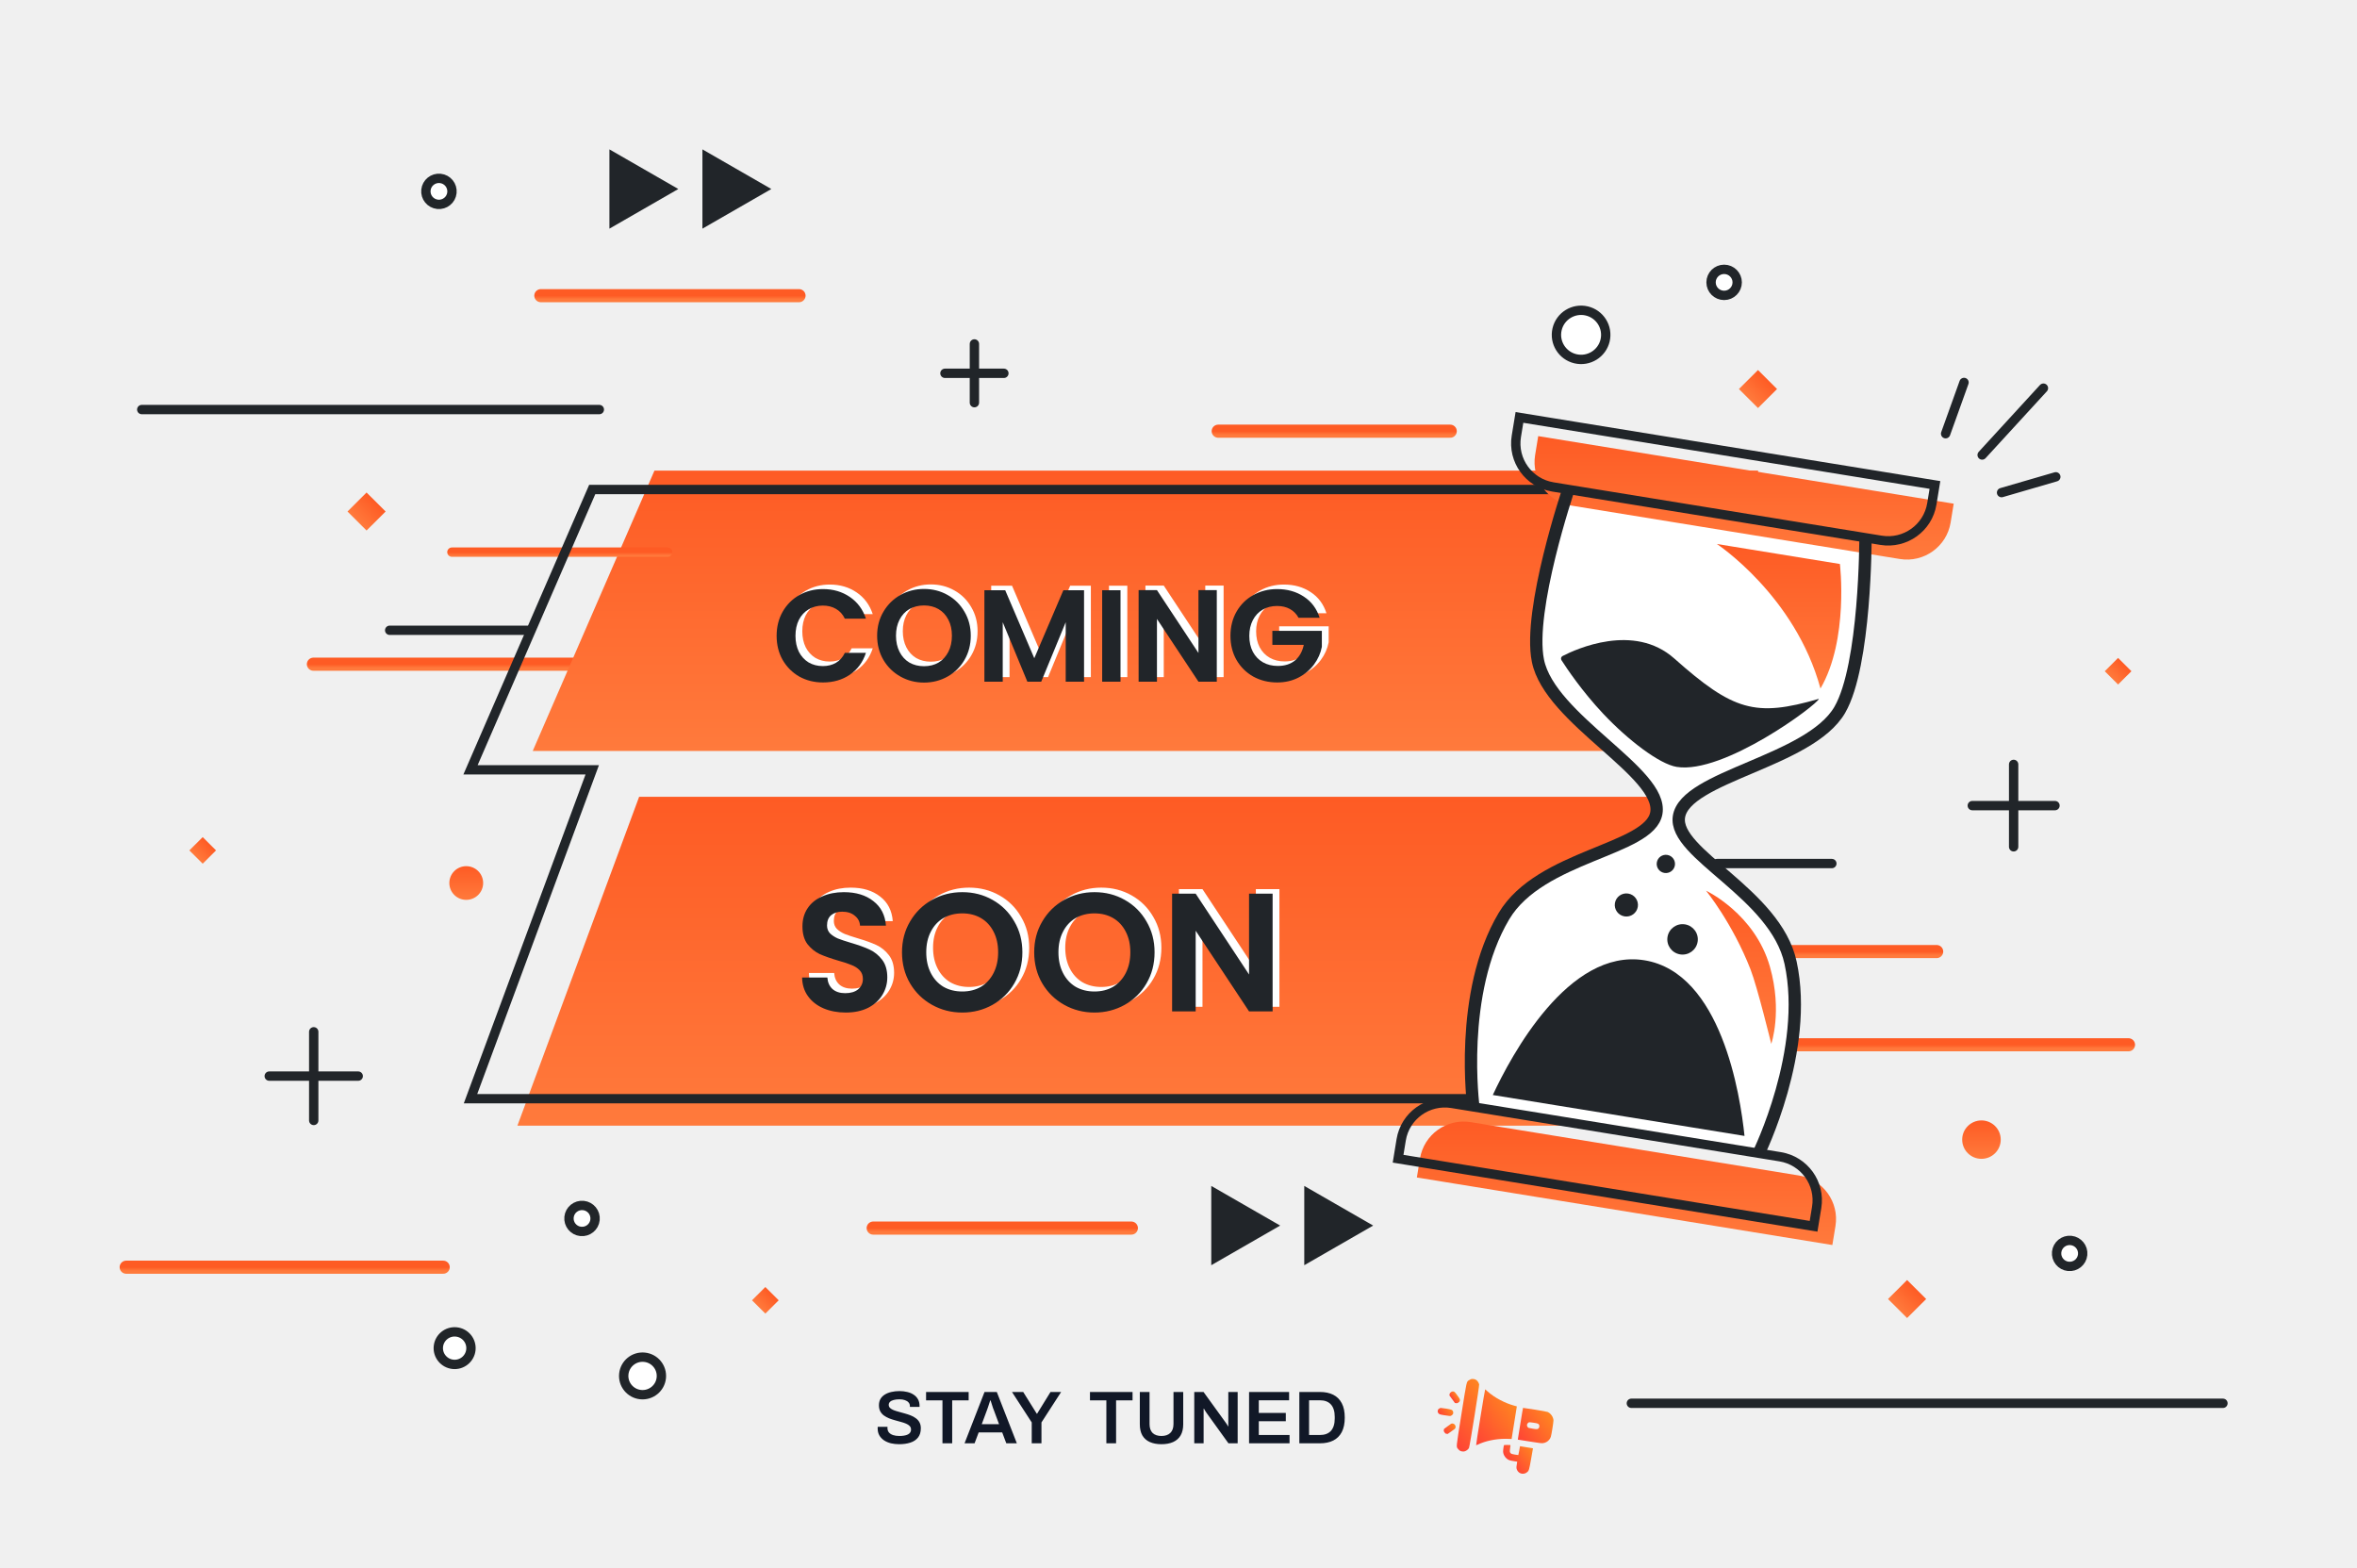
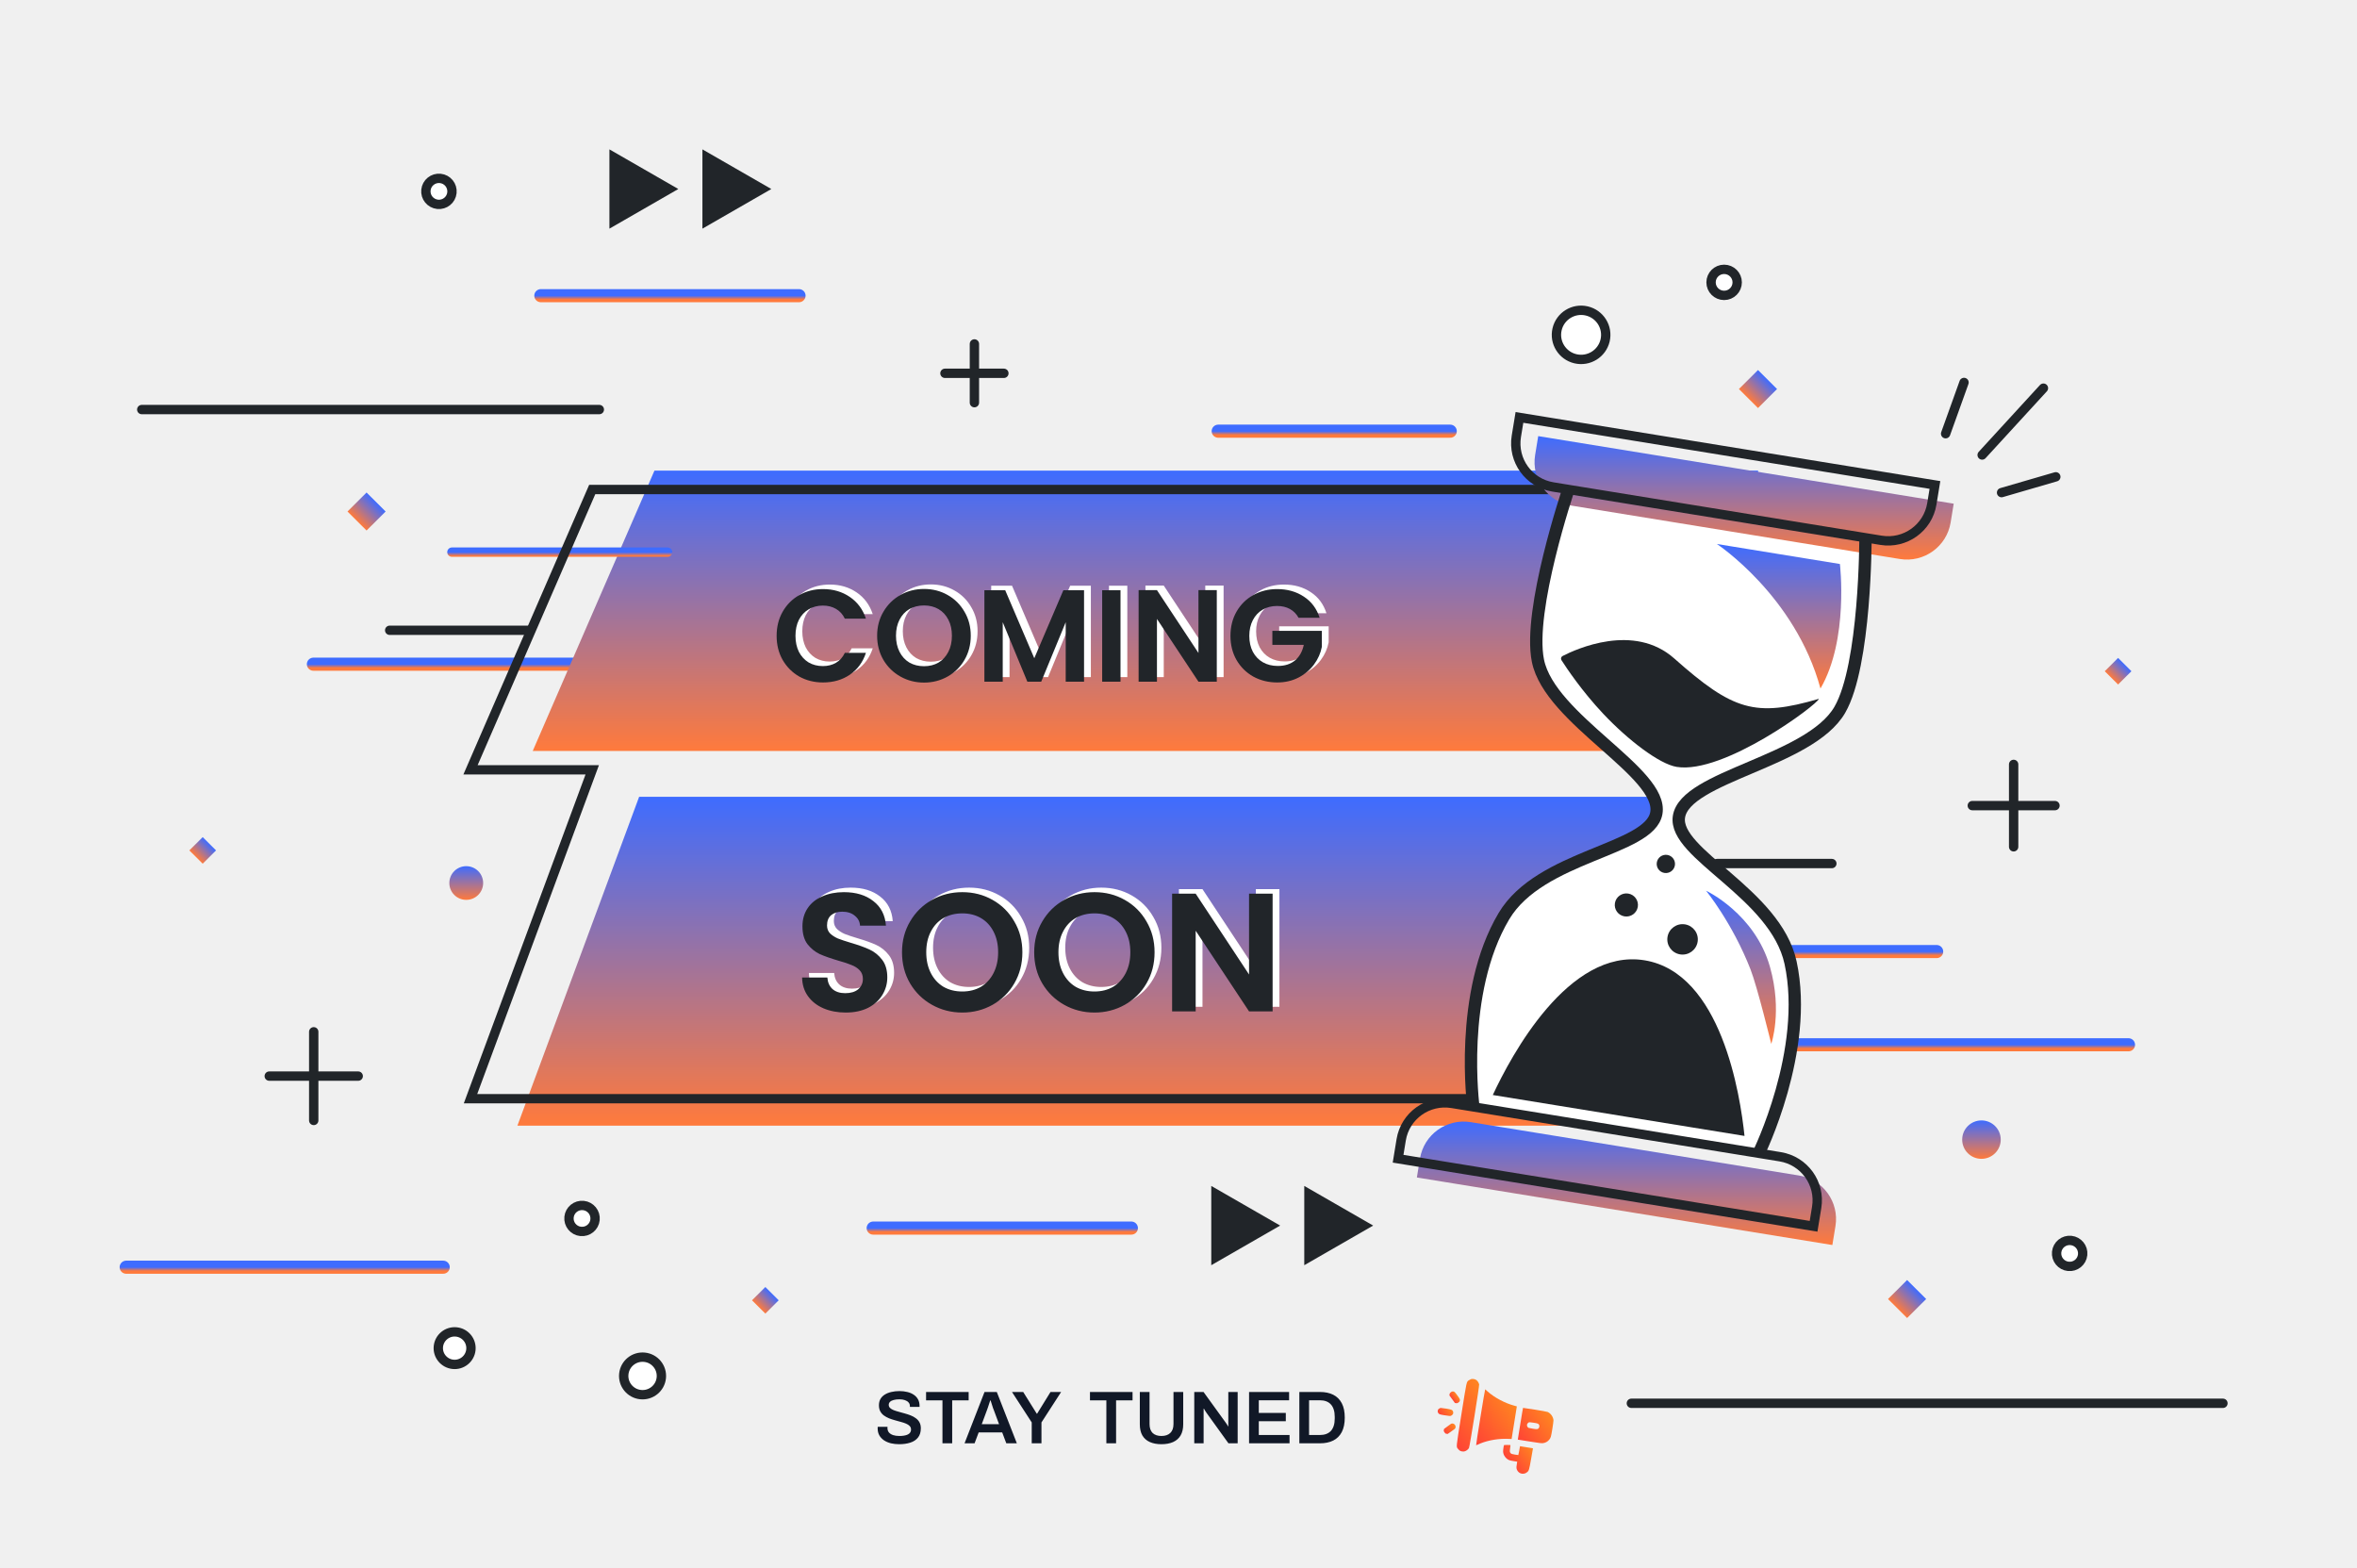
<svg xmlns="http://www.w3.org/2000/svg" width="630" height="419" viewBox="0 0 630 419" fill="none">
  <g clip-path="url(#clip0_2468_410507)">
    <path d="M534.996 131.658L549.496 127.438" stroke="#212529" stroke-width="2.5" stroke-miterlimit="10" stroke-linecap="round" />
    <path d="M524.962 102.219L520.045 115.915" stroke="#212529" stroke-width="2.5" stroke-miterlimit="10" stroke-linecap="round" />
    <path d="M529.805 121.607L546.186 103.742" stroke="#212529" stroke-width="2.5" stroke-miterlimit="10" stroke-linecap="round" />
    <path d="M342.172 327.555L323.758 316.961V338.15L342.172 327.555Z" fill="#212529" />
    <path d="M367.032 327.555L348.616 316.961V338.15L367.032 327.555Z" fill="#212529" />
    <path d="M181.306 50.516L162.891 39.922V61.112L181.306 50.516Z" fill="#212529" />
    <path d="M206.165 50.516L187.75 39.922V61.112L206.165 50.516Z" fill="#212529" />
    <path d="M252.574 99.773H268.326" stroke="#212529" stroke-width="2.5" stroke-miterlimit="10" stroke-linecap="round" />
    <path d="M260.45 107.618V91.922" stroke="#212529" stroke-width="2.5" stroke-miterlimit="10" stroke-linecap="round" />
    <path d="M527.17 215.312H549.274" stroke="#212529" stroke-width="2.5" stroke-miterlimit="10" stroke-linecap="round" />
    <path d="M538.223 226.323V204.297" stroke="#212529" stroke-width="2.5" stroke-miterlimit="10" stroke-linecap="round" />
    <path d="M71.967 287.609H95.746" stroke="#212529" stroke-width="2.5" stroke-miterlimit="10" stroke-linecap="round" />
    <path d="M83.856 299.461V275.766" stroke="#212529" stroke-width="2.5" stroke-miterlimit="10" stroke-linecap="round" />
    <path d="M144.559 79.023H213.57" stroke="url(#paint0_linear_2468_410507)" stroke-width="3.5" stroke-miterlimit="10" stroke-linecap="round" />
    <path d="M233.392 328.227H302.403" stroke="url(#paint1_linear_2468_410507)" stroke-width="3.5" stroke-miterlimit="10" stroke-linecap="round" />
    <path d="M37.888 109.461H160.193" stroke="#212529" stroke-width="2.5" stroke-miterlimit="10" stroke-linecap="round" />
    <path d="M83.767 177.516H161.514" stroke="url(#paint2_linear_2468_410507)" stroke-width="3.5" stroke-miterlimit="10" stroke-linecap="round" />
    <path d="M104.159 168.453H141.585" stroke="#212529" stroke-width="2.5" stroke-miterlimit="10" stroke-linecap="round" />
    <path d="M458.93 230.797H489.634" stroke="#212529" stroke-width="2.5" stroke-miterlimit="10" stroke-linecap="round" />
    <path d="M437.584 200.711L469.909 126.267C469.909 125.928 469.909 125.759 469.909 125.784H174.926L142.391 200.711H437.584Z" fill="url(#paint3_linear_2468_410507)" />
    <path d="M452.196 240.571C449.915 238.771 447.977 236.53 446.666 233.933C445.405 231.432 444.75 228.686 444.577 225.9C444.306 221.53 445.097 217.155 446.408 212.953H170.835L138.3 300.849H430.133L454.186 241.987C453.503 241.543 452.836 241.076 452.196 240.571Z" fill="url(#paint4_linear_2468_410507)" />
    <path d="M120.791 147.57H178.444" stroke="url(#paint5_linear_2468_410507)" stroke-width="2.5" stroke-miterlimit="10" stroke-linecap="round" />
    <path d="M453.28 131.306C453.28 130.967 453.28 130.798 453.28 130.823H158.297L125.762 205.75H158.297L125.762 293.647H420.955L453.28 206.318C453.28 206.129 453.28 205.94 453.28 205.75" stroke="#212529" stroke-width="2.5" stroke-miterlimit="10" />
    <path d="M209.405 168.727C209.405 166.323 209.941 164.177 211.015 162.287C212.111 160.373 213.593 158.892 215.46 157.842C217.35 156.768 219.461 156.232 221.795 156.232C224.525 156.232 226.916 156.932 228.97 158.332C231.023 159.732 232.458 161.668 233.275 164.142H227.64C227.08 162.975 226.286 162.1 225.26 161.517C224.256 160.933 223.09 160.642 221.76 160.642C220.336 160.642 219.065 160.98 217.945 161.657C216.848 162.31 215.985 163.243 215.355 164.457C214.748 165.67 214.445 167.093 214.445 168.727C214.445 170.337 214.748 171.76 215.355 172.997C215.985 174.21 216.848 175.155 217.945 175.832C219.065 176.485 220.336 176.812 221.76 176.812C223.09 176.812 224.256 176.52 225.26 175.937C226.286 175.33 227.08 174.443 227.64 173.277H233.275C232.458 175.773 231.023 177.722 228.97 179.122C226.94 180.498 224.548 181.187 221.795 181.187C219.461 181.187 217.35 180.662 215.46 179.612C213.593 178.538 212.111 177.057 211.015 175.167C209.941 173.277 209.405 171.13 209.405 168.727ZM248.8 181.222C246.513 181.222 244.413 180.685 242.5 179.612C240.587 178.538 239.07 177.057 237.95 175.167C236.83 173.253 236.27 171.095 236.27 168.692C236.27 166.312 236.83 164.177 237.95 162.287C239.07 160.373 240.587 158.88 242.5 157.807C244.413 156.733 246.513 156.197 248.8 156.197C251.11 156.197 253.21 156.733 255.1 157.807C257.013 158.88 258.518 160.373 259.615 162.287C260.735 164.177 261.295 166.312 261.295 168.692C261.295 171.095 260.735 173.253 259.615 175.167C258.518 177.057 257.013 178.538 255.1 179.612C253.187 180.685 251.087 181.222 248.8 181.222ZM248.8 176.847C250.27 176.847 251.565 176.52 252.685 175.867C253.805 175.19 254.68 174.233 255.31 172.997C255.94 171.76 256.255 170.325 256.255 168.692C256.255 167.058 255.94 165.635 255.31 164.422C254.68 163.185 253.805 162.24 252.685 161.587C251.565 160.933 250.27 160.607 248.8 160.607C247.33 160.607 246.023 160.933 244.88 161.587C243.76 162.24 242.885 163.185 242.255 164.422C241.625 165.635 241.31 167.058 241.31 168.692C241.31 170.325 241.625 171.76 242.255 172.997C242.885 174.233 243.76 175.19 244.88 175.867C246.023 176.52 247.33 176.847 248.8 176.847ZM291.575 156.547V180.977H286.675V165.087L280.13 180.977H276.42L269.84 165.087V180.977H264.94V156.547H270.505L278.275 174.712L286.045 156.547H291.575ZM301.32 156.547V180.977H296.42V156.547H301.32ZM327.056 180.977H322.156L311.061 164.212V180.977H306.161V156.512H311.061L322.156 173.312V156.512H327.056V180.977ZM348.908 163.897C348.348 162.87 347.578 162.088 346.598 161.552C345.618 161.015 344.475 160.747 343.168 160.747C341.722 160.747 340.438 161.073 339.318 161.727C338.198 162.38 337.323 163.313 336.693 164.527C336.063 165.74 335.748 167.14 335.748 168.727C335.748 170.36 336.063 171.783 336.693 172.997C337.347 174.21 338.245 175.143 339.388 175.797C340.532 176.45 341.862 176.777 343.378 176.777C345.245 176.777 346.773 176.287 347.963 175.307C349.153 174.303 349.935 172.915 350.308 171.142H341.908V167.397H355.138V171.667C354.812 173.37 354.112 174.945 353.038 176.392C351.965 177.838 350.577 179.005 348.873 179.892C347.193 180.755 345.303 181.187 343.203 181.187C340.847 181.187 338.712 180.662 336.798 179.612C334.908 178.538 333.415 177.057 332.318 175.167C331.245 173.277 330.708 171.13 330.708 168.727C330.708 166.323 331.245 164.177 332.318 162.287C333.415 160.373 334.908 158.892 336.798 157.842C338.712 156.768 340.835 156.232 343.168 156.232C345.922 156.232 348.313 156.908 350.343 158.262C352.373 159.592 353.773 161.47 354.543 163.897H348.908Z" fill="white" />
    <path d="M207.583 169.937C207.583 167.534 208.12 165.387 209.193 163.497C210.29 161.584 211.772 160.102 213.638 159.052C215.528 157.979 217.64 157.442 219.973 157.442C222.703 157.442 225.095 158.142 227.148 159.542C229.202 160.942 230.637 162.879 231.453 165.352H225.818C225.258 164.186 224.465 163.311 223.438 162.727C222.435 162.144 221.268 161.852 219.938 161.852C218.515 161.852 217.243 162.191 216.123 162.867C215.027 163.521 214.163 164.454 213.533 165.667C212.927 166.881 212.623 168.304 212.623 169.937C212.623 171.547 212.927 172.971 213.533 174.207C214.163 175.421 215.027 176.366 216.123 177.043C217.243 177.696 218.515 178.022 219.938 178.022C221.268 178.022 222.435 177.731 223.438 177.147C224.465 176.541 225.258 175.654 225.818 174.487H231.453C230.637 176.984 229.202 178.932 227.148 180.332C225.118 181.709 222.727 182.398 219.973 182.398C217.64 182.398 215.528 181.872 213.638 180.822C211.772 179.749 210.29 178.267 209.193 176.377C208.12 174.487 207.583 172.341 207.583 169.937ZM246.979 182.433C244.692 182.433 242.592 181.896 240.679 180.822C238.765 179.749 237.249 178.267 236.129 176.377C235.009 174.464 234.449 172.306 234.449 169.902C234.449 167.522 235.009 165.387 236.129 163.497C237.249 161.584 238.765 160.091 240.679 159.017C242.592 157.944 244.692 157.407 246.979 157.407C249.289 157.407 251.389 157.944 253.279 159.017C255.192 160.091 256.697 161.584 257.794 163.497C258.914 165.387 259.474 167.522 259.474 169.902C259.474 172.306 258.914 174.464 257.794 176.377C256.697 178.267 255.192 179.749 253.279 180.822C251.365 181.896 249.265 182.433 246.979 182.433ZM246.979 178.057C248.449 178.057 249.744 177.731 250.864 177.077C251.984 176.401 252.859 175.444 253.489 174.207C254.119 172.971 254.434 171.536 254.434 169.902C254.434 168.269 254.119 166.846 253.489 165.632C252.859 164.396 251.984 163.451 250.864 162.797C249.744 162.144 248.449 161.817 246.979 161.817C245.509 161.817 244.202 162.144 243.059 162.797C241.939 163.451 241.064 164.396 240.434 165.632C239.804 166.846 239.489 168.269 239.489 169.902C239.489 171.536 239.804 172.971 240.434 174.207C241.064 175.444 241.939 176.401 243.059 177.077C244.202 177.731 245.509 178.057 246.979 178.057ZM289.754 157.757V182.188H284.854V166.297L278.309 182.188H274.599L268.019 166.297V182.188H263.119V157.757H268.684L276.454 175.922L284.224 157.757H289.754ZM299.499 157.757V182.188H294.599V157.757H299.499ZM325.235 182.188H320.335L309.24 165.422V182.188H304.34V157.722H309.24L320.335 174.522V157.722H325.235V182.188ZM347.087 165.107C346.527 164.081 345.757 163.299 344.777 162.762C343.797 162.226 342.654 161.957 341.347 161.957C339.9 161.957 338.617 162.284 337.497 162.937C336.377 163.591 335.502 164.524 334.872 165.737C334.242 166.951 333.927 168.351 333.927 169.937C333.927 171.571 334.242 172.994 334.872 174.207C335.525 175.421 336.424 176.354 337.567 177.007C338.71 177.661 340.04 177.987 341.557 177.987C343.424 177.987 344.952 177.497 346.142 176.517C347.332 175.514 348.114 174.126 348.487 172.352H340.087V168.607H353.317V172.877C352.99 174.581 352.29 176.156 351.217 177.602C350.144 179.049 348.755 180.216 347.052 181.102C345.372 181.966 343.482 182.398 341.382 182.398C339.025 182.398 336.89 181.872 334.977 180.822C333.087 179.749 331.594 178.267 330.497 176.377C329.424 174.487 328.887 172.341 328.887 169.937C328.887 167.534 329.424 165.387 330.497 163.497C331.594 161.584 333.087 160.102 334.977 159.052C336.89 157.979 339.014 157.442 341.347 157.442C344.1 157.442 346.492 158.119 348.522 159.472C350.552 160.802 351.952 162.681 352.722 165.107H347.087Z" fill="#212529" />
    <path d="M227.87 269.409C225.68 269.409 223.7 269.034 221.93 268.284C220.19 267.534 218.81 266.454 217.79 265.044C216.77 263.634 216.245 261.969 216.215 260.049H222.965C223.055 261.339 223.505 262.359 224.315 263.109C225.155 263.859 226.295 264.234 227.735 264.234C229.205 264.234 230.36 263.889 231.2 263.199C232.04 262.479 232.46 261.549 232.46 260.409C232.46 259.479 232.175 258.714 231.605 258.114C231.035 257.514 230.315 257.049 229.445 256.719C228.605 256.359 227.435 255.969 225.935 255.549C223.895 254.949 222.23 254.364 220.94 253.794C219.68 253.194 218.585 252.309 217.655 251.139C216.755 249.939 216.305 248.349 216.305 246.369C216.305 244.509 216.77 242.889 217.7 241.509C218.63 240.129 219.935 239.079 221.615 238.359C223.295 237.609 225.215 237.234 227.375 237.234C230.615 237.234 233.24 238.029 235.25 239.619C237.29 241.179 238.415 243.369 238.625 246.189H231.695C231.635 245.109 231.17 244.224 230.3 243.534C229.46 242.814 228.335 242.454 226.925 242.454C225.695 242.454 224.705 242.769 223.955 243.399C223.235 244.029 222.875 244.944 222.875 246.144C222.875 246.984 223.145 247.689 223.685 248.259C224.255 248.799 224.945 249.249 225.755 249.609C226.595 249.939 227.765 250.329 229.265 250.779C231.305 251.379 232.97 251.979 234.26 252.579C235.55 253.179 236.66 254.079 237.59 255.279C238.52 256.479 238.985 258.054 238.985 260.004C238.985 261.684 238.55 263.244 237.68 264.684C236.81 266.124 235.535 267.279 233.855 268.149C232.175 268.989 230.18 269.409 227.87 269.409ZM259.027 269.409C256.087 269.409 253.387 268.719 250.927 267.339C248.467 265.959 246.517 264.054 245.077 261.624C243.637 259.164 242.917 256.389 242.917 253.299C242.917 250.239 243.637 247.494 245.077 245.064C246.517 242.604 248.467 240.684 250.927 239.304C253.387 237.924 256.087 237.234 259.027 237.234C261.997 237.234 264.697 237.924 267.127 239.304C269.587 240.684 271.522 242.604 272.932 245.064C274.372 247.494 275.092 250.239 275.092 253.299C275.092 256.389 274.372 259.164 272.932 261.624C271.522 264.054 269.587 265.959 267.127 267.339C264.667 268.719 261.967 269.409 259.027 269.409ZM259.027 263.784C260.917 263.784 262.582 263.364 264.022 262.524C265.462 261.654 266.587 260.424 267.397 258.834C268.207 257.244 268.612 255.399 268.612 253.299C268.612 251.199 268.207 249.369 267.397 247.809C266.587 246.219 265.462 245.004 264.022 244.164C262.582 243.324 260.917 242.904 259.027 242.904C257.137 242.904 255.457 243.324 253.987 244.164C252.547 245.004 251.422 246.219 250.612 247.809C249.802 249.369 249.397 251.199 249.397 253.299C249.397 255.399 249.802 257.244 250.612 258.834C251.422 260.424 252.547 261.654 253.987 262.524C255.457 263.364 257.137 263.784 259.027 263.784ZM294.359 269.409C291.419 269.409 288.719 268.719 286.259 267.339C283.799 265.959 281.849 264.054 280.409 261.624C278.969 259.164 278.249 256.389 278.249 253.299C278.249 250.239 278.969 247.494 280.409 245.064C281.849 242.604 283.799 240.684 286.259 239.304C288.719 237.924 291.419 237.234 294.359 237.234C297.329 237.234 300.029 237.924 302.459 239.304C304.919 240.684 306.854 242.604 308.264 245.064C309.704 247.494 310.424 250.239 310.424 253.299C310.424 256.389 309.704 259.164 308.264 261.624C306.854 264.054 304.919 265.959 302.459 267.339C299.999 268.719 297.299 269.409 294.359 269.409ZM294.359 263.784C296.249 263.784 297.914 263.364 299.354 262.524C300.794 261.654 301.919 260.424 302.729 258.834C303.539 257.244 303.944 255.399 303.944 253.299C303.944 251.199 303.539 249.369 302.729 247.809C301.919 246.219 300.794 245.004 299.354 244.164C297.914 243.324 296.249 242.904 294.359 242.904C292.469 242.904 290.789 243.324 289.319 244.164C287.879 245.004 286.754 246.219 285.944 247.809C285.134 249.369 284.729 251.199 284.729 253.299C284.729 255.399 285.134 257.244 285.944 258.834C286.754 260.424 287.879 261.654 289.319 262.524C290.789 263.364 292.469 263.784 294.359 263.784ZM341.976 269.094H335.676L321.411 247.539V269.094H315.111V237.639H321.411L335.676 259.239V237.639H341.976V269.094Z" fill="white" />
    <path d="M226.05 270.62C223.86 270.62 221.88 270.245 220.11 269.495C218.37 268.745 216.99 267.665 215.97 266.255C214.95 264.845 214.425 263.18 214.395 261.26H221.145C221.235 262.55 221.685 263.57 222.495 264.32C223.335 265.07 224.475 265.445 225.915 265.445C227.385 265.445 228.54 265.1 229.38 264.41C230.22 263.69 230.64 262.76 230.64 261.62C230.64 260.69 230.355 259.925 229.785 259.325C229.215 258.725 228.495 258.26 227.625 257.93C226.785 257.57 225.615 257.18 224.115 256.76C222.075 256.16 220.41 255.575 219.12 255.005C217.86 254.405 216.765 253.52 215.835 252.35C214.935 251.15 214.485 249.56 214.485 247.58C214.485 245.72 214.95 244.1 215.88 242.72C216.81 241.34 218.115 240.29 219.795 239.57C221.475 238.82 223.395 238.445 225.555 238.445C228.795 238.445 231.42 239.24 233.43 240.83C235.47 242.39 236.595 244.58 236.805 247.4H229.875C229.815 246.32 229.35 245.435 228.48 244.745C227.64 244.025 226.515 243.665 225.105 243.665C223.875 243.665 222.885 243.98 222.135 244.61C221.415 245.24 221.055 246.155 221.055 247.355C221.055 248.195 221.325 248.9 221.865 249.47C222.435 250.01 223.125 250.46 223.935 250.82C224.775 251.15 225.945 251.54 227.445 251.99C229.485 252.59 231.15 253.19 232.44 253.79C233.73 254.39 234.84 255.29 235.77 256.49C236.7 257.69 237.165 259.265 237.165 261.215C237.165 262.895 236.73 264.455 235.86 265.895C234.99 267.335 233.715 268.49 232.035 269.36C230.355 270.2 228.36 270.62 226.05 270.62ZM257.206 270.62C254.266 270.62 251.566 269.93 249.106 268.55C246.646 267.17 244.696 265.265 243.256 262.835C241.816 260.375 241.096 257.6 241.096 254.51C241.096 251.45 241.816 248.705 243.256 246.275C244.696 243.815 246.646 241.895 249.106 240.515C251.566 239.135 254.266 238.445 257.206 238.445C260.176 238.445 262.876 239.135 265.306 240.515C267.766 241.895 269.701 243.815 271.111 246.275C272.551 248.705 273.271 251.45 273.271 254.51C273.271 257.6 272.551 260.375 271.111 262.835C269.701 265.265 267.766 267.17 265.306 268.55C262.846 269.93 260.146 270.62 257.206 270.62ZM257.206 264.995C259.096 264.995 260.761 264.575 262.201 263.735C263.641 262.865 264.766 261.635 265.576 260.045C266.386 258.455 266.791 256.61 266.791 254.51C266.791 252.41 266.386 250.58 265.576 249.02C264.766 247.43 263.641 246.215 262.201 245.375C260.761 244.535 259.096 244.115 257.206 244.115C255.316 244.115 253.636 244.535 252.166 245.375C250.726 246.215 249.601 247.43 248.791 249.02C247.981 250.58 247.576 252.41 247.576 254.51C247.576 256.61 247.981 258.455 248.791 260.045C249.601 261.635 250.726 262.865 252.166 263.735C253.636 264.575 255.316 264.995 257.206 264.995ZM292.539 270.62C289.599 270.62 286.899 269.93 284.439 268.55C281.979 267.17 280.029 265.265 278.589 262.835C277.149 260.375 276.429 257.6 276.429 254.51C276.429 251.45 277.149 248.705 278.589 246.275C280.029 243.815 281.979 241.895 284.439 240.515C286.899 239.135 289.599 238.445 292.539 238.445C295.509 238.445 298.209 239.135 300.639 240.515C303.099 241.895 305.034 243.815 306.444 246.275C307.884 248.705 308.604 251.45 308.604 254.51C308.604 257.6 307.884 260.375 306.444 262.835C305.034 265.265 303.099 267.17 300.639 268.55C298.179 269.93 295.479 270.62 292.539 270.62ZM292.539 264.995C294.429 264.995 296.094 264.575 297.534 263.735C298.974 262.865 300.099 261.635 300.909 260.045C301.719 258.455 302.124 256.61 302.124 254.51C302.124 252.41 301.719 250.58 300.909 249.02C300.099 247.43 298.974 246.215 297.534 245.375C296.094 244.535 294.429 244.115 292.539 244.115C290.649 244.115 288.969 244.535 287.499 245.375C286.059 246.215 284.934 247.43 284.124 249.02C283.314 250.58 282.909 252.41 282.909 254.51C282.909 256.61 283.314 258.455 284.124 260.045C284.934 261.635 286.059 262.865 287.499 263.735C288.969 264.575 290.649 264.995 292.539 264.995ZM340.156 270.305H333.856L319.591 248.75V270.305H313.291V238.85H319.591L333.856 260.45V238.85H340.156V270.305Z" fill="#212529" />
    <path d="M456.502 254.32H517.65" stroke="url(#paint6_linear_2468_410507)" stroke-width="3.5" stroke-miterlimit="10" stroke-linecap="round" />
    <path d="M451.861 279.234H568.925" stroke="url(#paint7_linear_2468_410507)" stroke-width="3.5" stroke-miterlimit="10" stroke-linecap="round" />
    <path d="M325.612 115.242H387.634" stroke="url(#paint8_linear_2468_410507)" stroke-width="3.5" stroke-miterlimit="10" stroke-linecap="round" />
    <path d="M470.017 308.378C470.017 308.378 483.672 280.724 478.601 257.292C474.586 238.743 447.242 228.259 448.763 218.295C450.421 207.432 483.712 203.609 491.758 189.712C498.671 177.77 498.625 143.727 498.625 143.727L419.229 130.82C419.229 130.82 408.328 163.084 411.074 176.596C414.27 192.321 444.615 206.49 442.723 217.314C440.987 227.243 411.717 228.523 401.995 244.839C389.714 265.45 393.841 295.995 393.841 295.995L470.017 308.378Z" fill="white" />
    <path d="M458.9 145.391C458.9 145.391 479.842 159.188 486.593 184.023C494.208 170.916 491.785 150.737 491.785 150.737L458.9 145.391Z" fill="url(#paint9_linear_2468_410507)" />
    <path d="M484.076 128.418L449.279 122.761L411.15 116.562L410.322 121.616C409.27 128.039 413.643 134.096 420.09 135.143L446.547 139.444L481.344 145.101L507.802 149.402C514.248 150.45 520.325 146.092 521.377 139.668L522.204 134.615L484.076 128.418Z" fill="url(#paint10_linear_2468_410507)" />
    <path d="M480.83 314.172L454.373 309.871L419.576 304.214L393.117 299.913C386.671 298.865 380.593 303.223 379.542 309.647L378.715 314.7L416.844 320.898L451.641 326.555L489.77 332.753L490.598 327.7C491.649 321.277 487.276 315.22 480.83 314.172Z" fill="url(#paint11_linear_2468_410507)" />
    <path d="M479.056 123.418L444.259 117.761L406.13 111.562L405.303 116.616C404.251 123.039 408.624 129.096 415.07 130.143L441.528 134.444L476.325 140.101L502.783 144.402C509.229 145.45 515.307 141.092 516.358 134.668L517.186 129.615L479.056 123.418Z" stroke="#212529" stroke-width="2.5" stroke-miterlimit="10" />
    <path d="M475.81 309.164L449.352 304.863L414.555 299.206L388.097 294.906C381.651 293.858 375.573 298.215 374.522 304.639L373.694 309.692L411.824 315.89L446.621 321.547L484.75 327.746L485.577 322.692C486.629 316.268 482.256 310.211 475.81 309.164Z" stroke="#212529" stroke-width="2.5" stroke-miterlimit="10" />
    <path d="M419.229 130.82C419.229 130.82 408.328 163.084 411.074 176.596C414.27 192.321 444.615 206.49 442.723 217.314C440.987 227.243 411.717 228.523 401.995 244.839C389.714 265.45 393.841 295.996 393.841 295.996" stroke="#212529" stroke-width="3.3" stroke-miterlimit="10" />
    <path d="M498.624 143.727C498.624 143.727 498.67 177.77 491.757 189.712C483.711 203.609 450.42 207.433 448.762 218.295C447.241 228.259 474.585 238.743 478.6 257.292C483.672 280.723 470.016 308.378 470.016 308.378" stroke="#212529" stroke-width="3.3" stroke-miterlimit="10" />
    <path d="M417.663 175.329C417.253 175.541 417.116 176.055 417.364 176.444C418.684 178.506 422.832 184.727 428.554 190.799C435.074 197.718 443.501 204.208 448.16 204.966C460.718 207.008 485.753 188.35 486.176 186.772C469.165 191.747 463.235 189.946 447.506 175.984C436.709 166.399 421.217 173.493 417.663 175.329Z" fill="#212529" />
    <path d="M466.289 303.598C465.161 292.661 460.086 259.989 439.554 256.652C419.217 253.346 403.818 282.318 399.01 292.661L466.289 303.598Z" fill="#212529" />
    <path d="M453.756 251.718C453.393 253.933 451.297 255.436 449.074 255.075C446.852 254.713 445.344 252.625 445.706 250.41C446.069 248.195 448.165 246.693 450.387 247.053C452.61 247.415 454.118 249.504 453.756 251.718Z" fill="#212529" />
    <path d="M437.767 242.367C437.492 244.05 435.899 245.192 434.21 244.917C432.521 244.643 431.375 243.056 431.65 241.372C431.926 239.689 433.518 238.547 435.208 238.822C436.897 239.097 438.043 240.684 437.767 242.367Z" fill="#212529" />
    <path d="M447.679 231.292C447.461 232.621 446.204 233.523 444.87 233.306C443.536 233.089 442.631 231.836 442.849 230.507C443.066 229.178 444.324 228.276 445.658 228.493C446.992 228.71 447.896 229.963 447.679 231.292Z" fill="#212529" />
    <path d="M456.016 238.062C456.016 238.062 469.054 244.156 473.092 258.414C476.464 270.317 473.438 278.995 473.438 278.995C473.438 278.995 469.727 263.787 467.9 259.104C463.055 246.686 456.016 238.062 456.016 238.062Z" fill="url(#paint12_linear_2468_410507)" />
    <path d="M33.728 338.68H118.466" stroke="url(#paint13_linear_2468_410507)" stroke-width="3.5" stroke-miterlimit="10" stroke-linecap="round" />
    <path d="M436.043 375.055H594.17" stroke="#212529" stroke-width="2.5" stroke-miterlimit="10" stroke-linecap="round" />
    <path d="M159.047 326.014C158.848 327.927 157.13 329.317 155.21 329.118C153.29 328.92 151.896 327.208 152.095 325.295C152.294 323.382 154.012 321.992 155.931 322.191C157.852 322.39 159.246 324.101 159.047 326.014Z" fill="white" stroke="#212529" stroke-width="2.5" stroke-miterlimit="10" />
    <path d="M120.799 51.506C120.6 53.418 118.882 54.809 116.963 54.609C115.043 54.411 113.648 52.699 113.848 50.787C114.047 48.874 115.765 47.484 117.684 47.683C119.604 47.881 120.998 49.593 120.799 51.506Z" fill="white" stroke="#212529" stroke-width="2.5" stroke-miterlimit="10" />
    <path d="M556.672 335.357C556.473 337.27 554.755 338.66 552.835 338.461C550.915 338.263 549.521 336.551 549.72 334.638C549.919 332.726 551.637 331.335 553.557 331.535C555.477 331.733 556.871 333.445 556.672 335.357Z" fill="white" stroke="#212529" stroke-width="2.5" stroke-miterlimit="10" />
    <path d="M464.335 75.466C464.335 77.39 462.77 78.949 460.84 78.949C458.91 78.949 457.346 77.389 457.346 75.466C457.346 73.544 458.911 71.984 460.84 71.984C462.77 71.984 464.335 73.544 464.335 75.466Z" fill="white" stroke="#212529" stroke-width="2.5" stroke-miterlimit="10" />
    <path d="M176.76 368.26C176.473 371.019 173.995 373.023 171.227 372.736C168.458 372.45 166.446 369.981 166.734 367.223C167.022 364.464 169.5 362.46 172.268 362.746C175.037 363.032 177.047 365.501 176.76 368.26Z" fill="white" stroke="#212529" stroke-width="2.5" stroke-miterlimit="10" />
    <path d="M129.141 236.002C129.141 238.489 127.118 240.505 124.622 240.505C122.126 240.505 120.104 238.489 120.104 236.002C120.104 233.516 122.126 231.5 124.622 231.5C127.118 231.499 129.141 233.516 129.141 236.002Z" fill="url(#paint14_linear_2468_410507)" />
    <path d="M529.622 309.72C532.468 309.72 534.774 307.422 534.774 304.587C534.774 301.752 532.468 299.453 529.622 299.453C526.777 299.453 524.471 301.752 524.471 304.587C524.471 307.422 526.777 309.72 529.622 309.72Z" fill="url(#paint15_linear_2468_410507)" />
    <path d="M429.024 90.998C429.857 87.468 427.661 83.933 424.118 83.103C420.576 82.272 417.028 84.461 416.195 87.991C415.361 91.521 417.557 95.056 421.1 95.887C424.643 96.717 428.19 94.529 429.024 90.998Z" fill="white" stroke="#212529" stroke-width="2.5" stroke-miterlimit="10" />
    <path d="M125.864 360.763C125.615 363.155 123.468 364.892 121.069 364.643C118.669 364.394 116.926 362.255 117.175 359.864C117.425 357.473 119.572 355.736 121.971 355.985C124.37 356.233 126.113 358.372 125.864 360.763Z" fill="white" stroke="#212529" stroke-width="2.5" stroke-miterlimit="10" />
    <path d="M103.072 136.711L97.977 131.633L92.881 136.711L97.977 141.788L103.072 136.711Z" fill="url(#paint16_linear_2468_410507)" />
    <path d="M57.742 227.286L54.179 223.734L50.615 227.286L54.179 230.837L57.742 227.286Z" fill="url(#paint17_linear_2468_410507)" />
    <path d="M208.132 347.528L204.568 343.977L201.005 347.528L204.568 351.079L208.132 347.528Z" fill="url(#paint18_linear_2468_410507)" />
    <path d="M569.704 179.395L566.141 175.844L562.577 179.395L566.141 182.946L569.704 179.395Z" fill="url(#paint19_linear_2468_410507)" />
    <path d="M514.842 347.187L509.746 342.109L504.65 347.187L509.746 352.265L514.842 347.187Z" fill="url(#paint20_linear_2468_410507)" />
    <path d="M474.986 103.976L469.891 98.898L464.795 103.976L469.891 109.054L474.986 103.976Z" fill="url(#paint21_linear_2468_410507)" />
    <g clip-path="url(#clip1_2468_410507)">
      <path d="M388.312 371.891C388.716 371.881 388.831 371.981 389.553 372.975C390.273 373.964 390.32 374.078 390.153 374.481C390.074 374.664 390.009 374.74 389.768 374.885C389.509 375.044 389.441 375.058 389.181 375.021L388.885 374.974L388.145 373.957L387.406 372.94L387.453 372.645C387.496 372.374 387.528 372.33 387.779 372.121C388.019 371.926 388.094 371.893 388.312 371.891Z" fill="url(#paint22_linear_2468_410507)" />
      <path d="M393.153 368.609C393.673 368.459 394.29 368.578 394.697 368.904C394.981 369.129 395.307 369.684 395.364 370.016C395.43 370.427 392.855 386.546 392.654 386.959C392.543 387.187 392.436 387.321 392.177 387.529C391.748 387.874 391.33 387.999 390.846 387.926C390.337 387.849 390.09 387.704 389.751 387.286C389.203 386.61 389.134 387.323 390.612 378.043C392.074 368.867 391.97 369.365 392.601 368.91C392.785 368.784 393.032 368.647 393.153 368.609Z" fill="url(#paint23_linear_2468_410507)" />
      <path d="M385.101 376.291C385.209 376.284 385.888 376.372 386.603 376.489C387.973 376.72 388.201 376.809 388.352 377.172C388.54 377.635 388.45 377.969 388.042 378.263C387.81 378.431 387.746 378.449 387.424 378.435C387.233 378.425 386.555 378.329 385.927 378.225C384.69 378.012 384.595 377.968 384.354 377.521C384.265 377.36 384.253 377.235 384.302 377.002C384.356 376.716 384.383 376.676 384.629 376.498C384.81 376.368 384.965 376.298 385.101 376.291Z" fill="url(#paint24_linear_2468_410507)" />
      <path d="M396.973 371.322C397.009 371.352 397.29 371.593 397.587 371.865C399.464 373.541 402.223 375.01 404.802 375.706L405.435 375.876L404.735 380.245L404.036 384.605L403.475 384.573C400.792 384.424 398.003 384.859 395.663 385.795C395.198 385.982 394.767 386.167 394.706 386.21C394.646 386.254 394.58 386.26 394.556 386.227C394.485 386.13 396.896 371.265 396.973 371.322Z" fill="url(#paint25_linear_2468_410507)" />
      <path d="M388.171 380.456C388.776 380.442 389.233 381.099 389.008 381.656C388.918 381.862 388.87 381.904 387.932 382.56L386.943 383.253L386.644 383.201C386.351 383.159 386.333 383.143 386.108 382.834C385.883 382.524 385.874 382.502 385.925 382.212L385.969 381.912L386.947 381.185C387.915 380.465 387.92 380.461 388.171 380.456Z" fill="url(#paint26_linear_2468_410507)" />
      <path d="M410.27 376.75C412.097 377.044 413.519 377.307 413.676 377.377C414.524 377.766 415.178 378.703 415.228 379.619C415.24 379.801 415.097 380.849 414.916 381.952C414.568 384.071 414.506 384.278 414.063 384.816C413.652 385.311 413.112 385.609 412.427 385.709C412.075 385.759 411.548 385.695 408.852 385.266L405.692 384.764L406.369 380.539C406.737 378.215 407.069 376.298 407.092 376.281C407.12 376.261 408.55 376.476 410.27 376.75ZM408.199 380.613C408.045 380.957 408.224 381.455 408.563 381.62C408.65 381.662 409.187 381.768 409.751 381.854C410.82 382.02 411.002 382.008 411.255 381.733C411.433 381.549 411.508 381.156 411.42 380.909C411.28 380.503 411.104 380.426 409.882 380.244C409.246 380.147 408.732 380.102 408.657 380.135C408.474 380.224 408.293 380.412 408.199 380.613Z" fill="url(#paint27_linear_2468_410507)" />
      <path d="M402.81 386.184C403.214 386.196 403.598 386.208 403.655 386.209C403.752 386.216 403.753 386.343 403.64 387.073C403.509 387.992 403.531 388.159 403.856 388.46C403.974 388.573 404.197 388.637 404.903 388.761C405.394 388.844 405.812 388.902 405.83 388.888C405.849 388.875 405.96 388.337 406.074 387.697L406.283 386.524L408.014 386.804L409.75 387.08L409.265 389.827C408.712 392.997 408.673 393.109 408.084 393.534C407.773 393.759 407.667 393.807 407.335 393.857C406.572 393.985 405.871 393.624 405.516 392.922C405.308 392.508 405.285 392.243 405.415 391.43L405.534 390.66L404.63 390.516C404.13 390.441 403.586 390.326 403.421 390.254C402.532 389.917 401.828 388.959 401.766 388.017C401.741 387.661 401.934 386.274 402.018 386.214C402.05 386.19 402.409 386.178 402.81 386.184Z" fill="url(#paint28_linear_2468_410507)" />
    </g>
    <path d="M240.329 385.99C239.569 385.99 238.843 385.91 238.149 385.75C237.456 385.577 236.843 385.317 236.309 384.97C235.776 384.61 235.356 384.17 235.049 383.65C234.743 383.117 234.589 382.49 234.589 381.77C234.589 381.69 234.589 381.61 234.589 381.53C234.603 381.45 234.609 381.39 234.609 381.35H237.229C237.229 381.377 237.223 381.43 237.209 381.51C237.209 381.577 237.209 381.637 237.209 381.69C237.209 382.13 237.336 382.51 237.589 382.83C237.843 383.137 238.209 383.377 238.689 383.55C239.169 383.71 239.736 383.79 240.389 383.79C240.829 383.79 241.216 383.763 241.549 383.71C241.896 383.657 242.189 383.583 242.429 383.49C242.683 383.383 242.889 383.263 243.049 383.13C243.209 382.983 243.323 382.823 243.389 382.65C243.469 382.477 243.509 382.29 243.509 382.09C243.509 381.703 243.389 381.383 243.149 381.13C242.909 380.877 242.583 380.663 242.169 380.49C241.769 380.317 241.309 380.163 240.789 380.03C240.283 379.883 239.756 379.737 239.209 379.59C238.676 379.443 238.149 379.27 237.629 379.07C237.123 378.857 236.663 378.603 236.249 378.31C235.849 378.017 235.529 377.65 235.289 377.21C235.049 376.757 234.929 376.217 234.929 375.59C234.929 374.95 235.063 374.39 235.329 373.91C235.609 373.43 235.996 373.037 236.489 372.73C236.996 372.41 237.583 372.177 238.249 372.03C238.916 371.87 239.643 371.79 240.429 371.79C241.163 371.79 241.849 371.87 242.489 372.03C243.143 372.177 243.716 372.417 244.209 372.75C244.703 373.07 245.089 373.483 245.369 373.99C245.649 374.483 245.789 375.077 245.789 375.77V376.01H243.209V375.81C243.209 375.423 243.089 375.097 242.849 374.83C242.623 374.563 242.296 374.357 241.869 374.21C241.456 374.063 240.969 373.99 240.409 373.99C239.809 373.99 239.296 374.05 238.869 374.17C238.443 374.277 238.116 374.443 237.889 374.67C237.663 374.883 237.549 375.15 237.549 375.47C237.549 375.803 237.669 376.083 237.909 376.31C238.149 376.537 238.469 376.73 238.869 376.89C239.283 377.05 239.743 377.197 240.249 377.33C240.769 377.463 241.296 377.61 241.829 377.77C242.376 377.917 242.903 378.09 243.409 378.29C243.929 378.49 244.389 378.743 244.789 379.05C245.203 379.343 245.529 379.71 245.769 380.15C246.009 380.59 246.129 381.117 246.129 381.73C246.129 382.757 245.876 383.583 245.369 384.21C244.876 384.837 244.189 385.29 243.309 385.57C242.443 385.85 241.449 385.99 240.329 385.99ZM251.909 385.75V374.27H247.529V372.03H258.909V374.27H254.509V385.75H251.909ZM257.813 385.75L263.153 372.03H266.433L271.793 385.75H268.973L267.873 382.83H261.593L260.493 385.75H257.813ZM262.413 380.63H267.033L265.653 376.91C265.6 376.777 265.533 376.61 265.453 376.41C265.386 376.197 265.313 375.97 265.233 375.73C265.153 375.477 265.073 375.223 264.993 374.97C264.913 374.717 264.84 374.49 264.773 374.29H264.673C264.593 374.557 264.493 374.863 264.373 375.21C264.266 375.557 264.16 375.883 264.053 376.19C263.946 376.497 263.86 376.737 263.793 376.91L262.413 380.63ZM275.771 385.75V380.17L270.491 372.03H273.491L277.111 377.83H277.211L280.791 372.03H283.631L278.371 380.17V385.75H275.771ZM295.718 385.75V374.27H291.338V372.03H302.718V374.27H298.318V385.75H295.718ZM310.441 385.99C309.241 385.99 308.207 385.797 307.341 385.41C306.474 385.023 305.807 384.437 305.341 383.65C304.887 382.85 304.661 381.857 304.661 380.67V372.03H307.261V380.59C307.261 381.643 307.534 382.443 308.081 382.99C308.641 383.523 309.427 383.79 310.441 383.79C311.454 383.79 312.241 383.523 312.801 382.99C313.374 382.443 313.661 381.643 313.661 380.59V372.03H316.261V380.67C316.261 381.857 316.027 382.85 315.561 383.65C315.094 384.437 314.427 385.023 313.561 385.41C312.694 385.797 311.654 385.99 310.441 385.99ZM319.213 385.75V372.03H321.693L327.553 380.13C327.62 380.21 327.7 380.323 327.793 380.47C327.887 380.603 327.973 380.737 328.053 380.87C328.133 381.003 328.187 381.11 328.213 381.19H328.313C328.313 381.003 328.313 380.823 328.313 380.65C328.313 380.477 328.313 380.303 328.313 380.13V372.03H330.813V385.75H328.353L322.473 377.59C322.367 377.43 322.24 377.237 322.093 377.01C321.96 376.77 321.867 376.603 321.813 376.51H321.713C321.713 376.683 321.713 376.863 321.713 377.05C321.713 377.223 321.713 377.403 321.713 377.59V385.75H319.213ZM333.862 385.75V372.03H344.562V374.25H336.462V377.63H343.682V379.85H336.462V383.53H344.682V385.75H333.862ZM347.299 385.75V372.03H352.799C354.186 372.03 355.373 372.277 356.359 372.77C357.346 373.263 358.106 374.017 358.639 375.03C359.173 376.03 359.439 377.317 359.439 378.89C359.439 380.45 359.173 381.737 358.639 382.75C358.106 383.763 357.346 384.517 356.359 385.01C355.373 385.503 354.186 385.75 352.799 385.75H347.299ZM349.899 383.53H352.799C353.439 383.53 354.006 383.437 354.499 383.25C354.993 383.063 355.406 382.79 355.739 382.43C356.073 382.057 356.326 381.597 356.499 381.05C356.673 380.49 356.759 379.843 356.759 379.11V378.69C356.759 377.943 356.673 377.297 356.499 376.75C356.326 376.19 356.073 375.73 355.739 375.37C355.406 374.997 354.993 374.717 354.499 374.53C354.006 374.343 353.439 374.25 352.799 374.25H349.899V383.53Z" fill="#111827" />
  </g>
  <defs>
    <linearGradient id="paint0_linear_2468_410507" x1="179.064" y1="79.023" x2="179.064" y2="80.023" gradientUnits="userSpaceOnUse">
-       <stop stop-color="#FE5B24" />
+       <stop stop-color="#3E6CFF" />
      <stop offset="1" stop-color="#FF7A3C" />
    </linearGradient>
    <linearGradient id="paint1_linear_2468_410507" x1="267.897" y1="328.227" x2="267.897" y2="329.227" gradientUnits="userSpaceOnUse">
-       <stop stop-color="#FE5B24" />
+       <stop stop-color="#3E6CFF" />
      <stop offset="1" stop-color="#FF7A3C" />
    </linearGradient>
    <linearGradient id="paint2_linear_2468_410507" x1="122.641" y1="177.516" x2="122.641" y2="178.516" gradientUnits="userSpaceOnUse">
-       <stop stop-color="#FE5B24" />
+       <stop stop-color="#3E6CFF" />
      <stop offset="1" stop-color="#FF7A3C" />
    </linearGradient>
    <linearGradient id="paint3_linear_2468_410507" x1="306.15" y1="125.781" x2="306.15" y2="200.711" gradientUnits="userSpaceOnUse">
-       <stop stop-color="#FE5B24" />
+       <stop stop-color="#3E6CFF" />
      <stop offset="1" stop-color="#FF7A3C" />
    </linearGradient>
    <linearGradient id="paint4_linear_2468_410507" x1="296.243" y1="212.953" x2="296.243" y2="300.849" gradientUnits="userSpaceOnUse">
-       <stop stop-color="#FE5B24" />
+       <stop stop-color="#3E6CFF" />
      <stop offset="1" stop-color="#FF7A3C" />
    </linearGradient>
    <linearGradient id="paint5_linear_2468_410507" x1="149.618" y1="147.57" x2="149.618" y2="148.57" gradientUnits="userSpaceOnUse">
-       <stop stop-color="#FE5B24" />
+       <stop stop-color="#3E6CFF" />
      <stop offset="1" stop-color="#FF7A3C" />
    </linearGradient>
    <linearGradient id="paint6_linear_2468_410507" x1="487.076" y1="254.32" x2="487.076" y2="255.32" gradientUnits="userSpaceOnUse">
-       <stop stop-color="#FE5B24" />
+       <stop stop-color="#3E6CFF" />
      <stop offset="1" stop-color="#FF7A3C" />
    </linearGradient>
    <linearGradient id="paint7_linear_2468_410507" x1="510.393" y1="279.234" x2="510.393" y2="280.234" gradientUnits="userSpaceOnUse">
-       <stop stop-color="#FE5B24" />
+       <stop stop-color="#3E6CFF" />
      <stop offset="1" stop-color="#FF7A3C" />
    </linearGradient>
    <linearGradient id="paint8_linear_2468_410507" x1="356.623" y1="115.242" x2="356.623" y2="116.242" gradientUnits="userSpaceOnUse">
-       <stop stop-color="#FE5B24" />
+       <stop stop-color="#3E6CFF" />
      <stop offset="1" stop-color="#FF7A3C" />
    </linearGradient>
    <linearGradient id="paint9_linear_2468_410507" x1="475.526" y1="145.391" x2="475.526" y2="184.023" gradientUnits="userSpaceOnUse">
-       <stop stop-color="#FE5B24" />
+       <stop stop-color="#3E6CFF" />
      <stop offset="1" stop-color="#FF7A3C" />
    </linearGradient>
    <linearGradient id="paint10_linear_2468_410507" x1="466.185" y1="116.562" x2="466.185" y2="149.557" gradientUnits="userSpaceOnUse">
-       <stop stop-color="#FE5B24" />
+       <stop stop-color="#3E6CFF" />
      <stop offset="1" stop-color="#FF7A3C" />
    </linearGradient>
    <linearGradient id="paint11_linear_2468_410507" x1="434.734" y1="299.758" x2="434.734" y2="332.753" gradientUnits="userSpaceOnUse">
-       <stop stop-color="#FE5B24" />
+       <stop stop-color="#3E6CFF" />
      <stop offset="1" stop-color="#FF7A3C" />
    </linearGradient>
    <linearGradient id="paint12_linear_2468_410507" x1="465.351" y1="238.062" x2="465.351" y2="278.995" gradientUnits="userSpaceOnUse">
-       <stop stop-color="#FE5B24" />
+       <stop stop-color="#3E6CFF" />
      <stop offset="1" stop-color="#FF7A3C" />
    </linearGradient>
    <linearGradient id="paint13_linear_2468_410507" x1="76.097" y1="338.68" x2="76.097" y2="339.68" gradientUnits="userSpaceOnUse">
-       <stop stop-color="#FE5B24" />
+       <stop stop-color="#3E6CFF" />
      <stop offset="1" stop-color="#FF7A3C" />
    </linearGradient>
    <linearGradient id="paint14_linear_2468_410507" x1="124.622" y1="231.5" x2="124.622" y2="240.505" gradientUnits="userSpaceOnUse">
-       <stop stop-color="#FE5B24" />
+       <stop stop-color="#3E6CFF" />
      <stop offset="1" stop-color="#FF7A3C" />
    </linearGradient>
    <linearGradient id="paint15_linear_2468_410507" x1="529.622" y1="299.453" x2="529.622" y2="309.72" gradientUnits="userSpaceOnUse">
-       <stop stop-color="#FE5B24" />
+       <stop stop-color="#3E6CFF" />
      <stop offset="1" stop-color="#FF7A3C" />
    </linearGradient>
    <linearGradient id="paint16_linear_2468_410507" x1="100.524" y1="134.172" x2="95.447" y2="139.267" gradientUnits="userSpaceOnUse">
-       <stop stop-color="#FE5B24" />
+       <stop stop-color="#3E6CFF" />
      <stop offset="1" stop-color="#FF7A3C" />
    </linearGradient>
    <linearGradient id="paint17_linear_2468_410507" x1="55.961" y1="225.51" x2="52.409" y2="229.074" gradientUnits="userSpaceOnUse">
-       <stop stop-color="#FE5B24" />
+       <stop stop-color="#3E6CFF" />
      <stop offset="1" stop-color="#FF7A3C" />
    </linearGradient>
    <linearGradient id="paint18_linear_2468_410507" x1="206.35" y1="345.752" x2="202.799" y2="349.316" gradientUnits="userSpaceOnUse">
-       <stop stop-color="#FE5B24" />
+       <stop stop-color="#3E6CFF" />
      <stop offset="1" stop-color="#FF7A3C" />
    </linearGradient>
    <linearGradient id="paint19_linear_2468_410507" x1="567.923" y1="177.619" x2="564.371" y2="181.183" gradientUnits="userSpaceOnUse">
-       <stop stop-color="#FE5B24" />
+       <stop stop-color="#3E6CFF" />
      <stop offset="1" stop-color="#FF7A3C" />
    </linearGradient>
    <linearGradient id="paint20_linear_2468_410507" x1="512.294" y1="344.648" x2="507.216" y2="349.744" gradientUnits="userSpaceOnUse">
-       <stop stop-color="#FE5B24" />
+       <stop stop-color="#3E6CFF" />
      <stop offset="1" stop-color="#FF7A3C" />
    </linearGradient>
    <linearGradient id="paint21_linear_2468_410507" x1="472.438" y1="101.437" x2="467.361" y2="106.533" gradientUnits="userSpaceOnUse">
-       <stop stop-color="#FE5B24" />
+       <stop stop-color="#3E6CFF" />
      <stop offset="1" stop-color="#FF7A3C" />
    </linearGradient>
    <linearGradient id="paint22_linear_2468_410507" x1="390.212" y1="373.848" x2="388.343" y2="375.199" gradientUnits="userSpaceOnUse">
      <stop stop-color="#FF8620" />
      <stop offset="1" stop-color="#FF2D3D" />
    </linearGradient>
    <linearGradient id="paint23_linear_2468_410507" x1="401.379" y1="377.73" x2="385.146" y2="389.4" gradientUnits="userSpaceOnUse">
      <stop stop-color="#FF8620" />
      <stop offset="1" stop-color="#FF2D3D" />
    </linearGradient>
    <linearGradient id="paint24_linear_2468_410507" x1="388.469" y1="377.226" x2="384.669" y2="379.957" gradientUnits="userSpaceOnUse">
      <stop stop-color="#FF8620" />
      <stop offset="1" stop-color="#FF2D3D" />
    </linearGradient>
    <linearGradient id="paint25_linear_2468_410507" x1="407.739" y1="378.762" x2="391.502" y2="390.435" gradientUnits="userSpaceOnUse">
      <stop stop-color="#FF8620" />
      <stop offset="1" stop-color="#FF2D3D" />
    </linearGradient>
    <linearGradient id="paint26_linear_2468_410507" x1="389.249" y1="381.255" x2="385.493" y2="383.924" gradientUnits="userSpaceOnUse">
      <stop stop-color="#FF8620" />
      <stop offset="1" stop-color="#FF2D3D" />
    </linearGradient>
    <linearGradient id="paint27_linear_2468_410507" x1="416.647" y1="380.694" x2="404.508" y2="389.421" gradientUnits="userSpaceOnUse">
      <stop stop-color="#FF8620" />
      <stop offset="1" stop-color="#FF2D3D" />
    </linearGradient>
    <linearGradient id="paint28_linear_2468_410507" x1="411.359" y1="389.152" x2="403.315" y2="394.95" gradientUnits="userSpaceOnUse">
      <stop stop-color="#FF8620" />
      <stop offset="1" stop-color="#FF2D3D" />
    </linearGradient>
    <clipPath id="clip0_2468_410507">
      <rect width="630" height="418.525" fill="white" />
    </clipPath>
    <clipPath id="clip1_2468_410507">
      <rect width="29.292" height="29.26" fill="white" transform="matrix(-0.810727 0.585425 0.588132 0.808765 403.904 360.461)" />
    </clipPath>
  </defs>
</svg>
